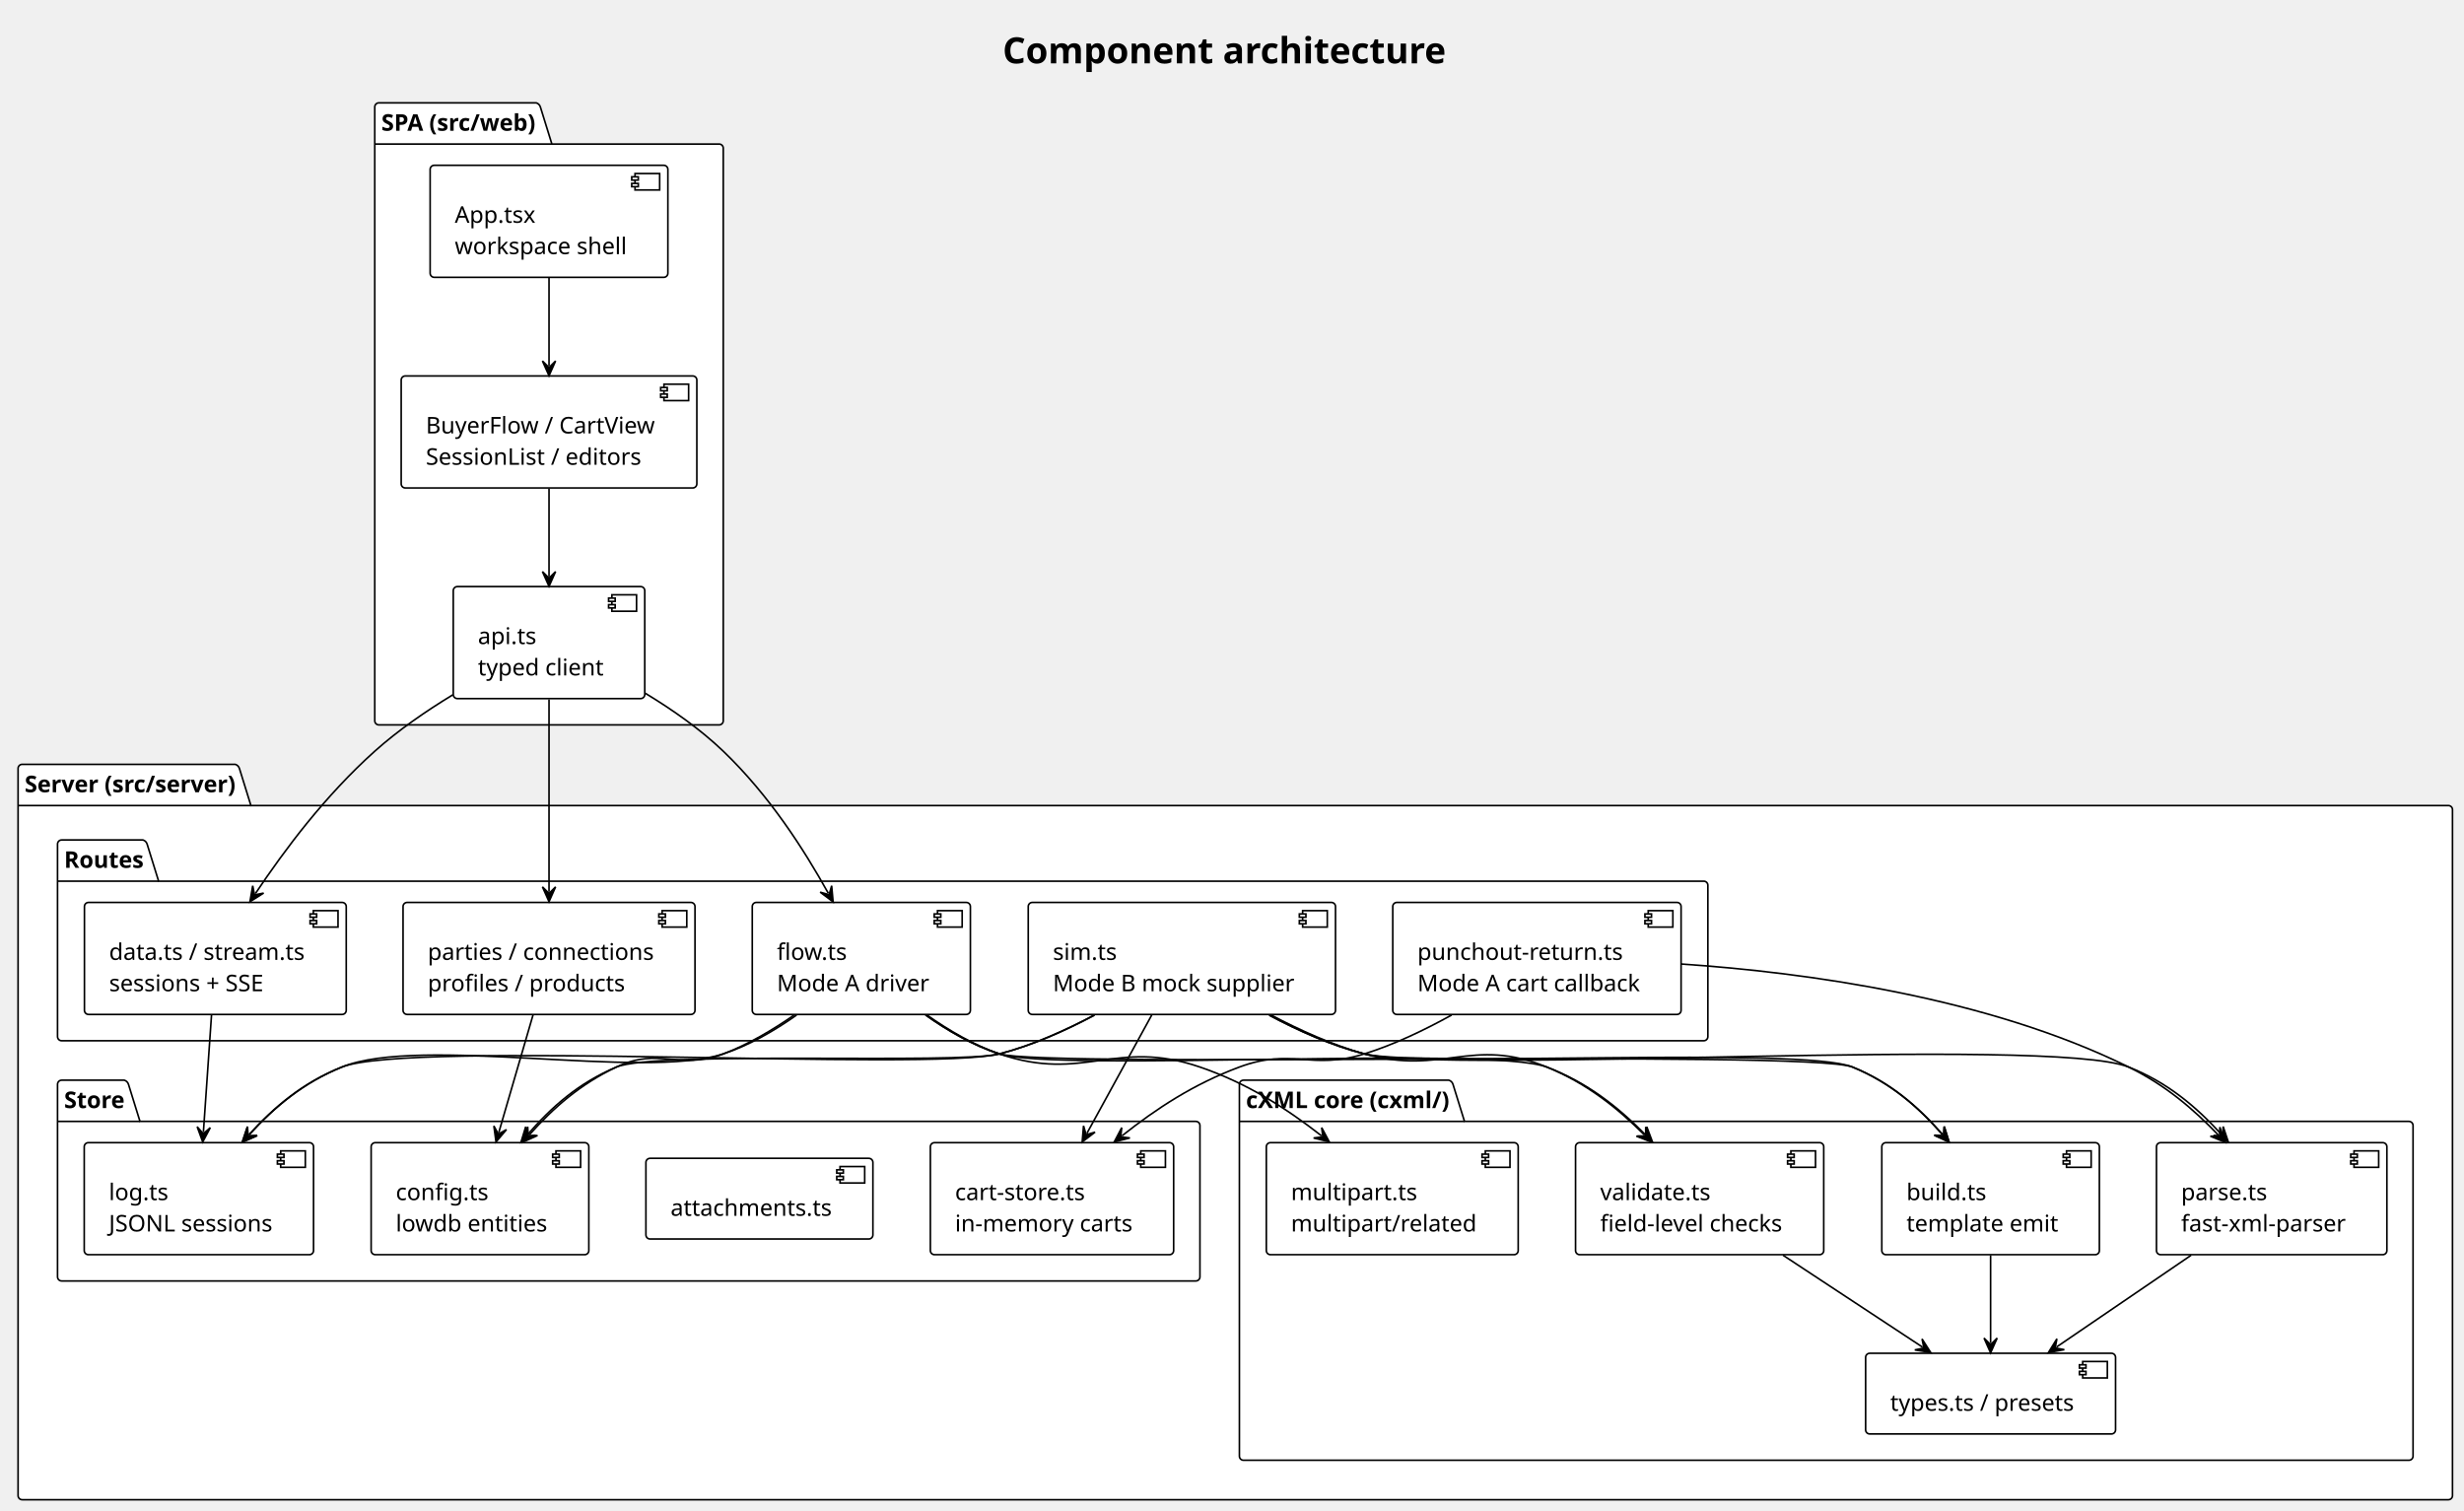
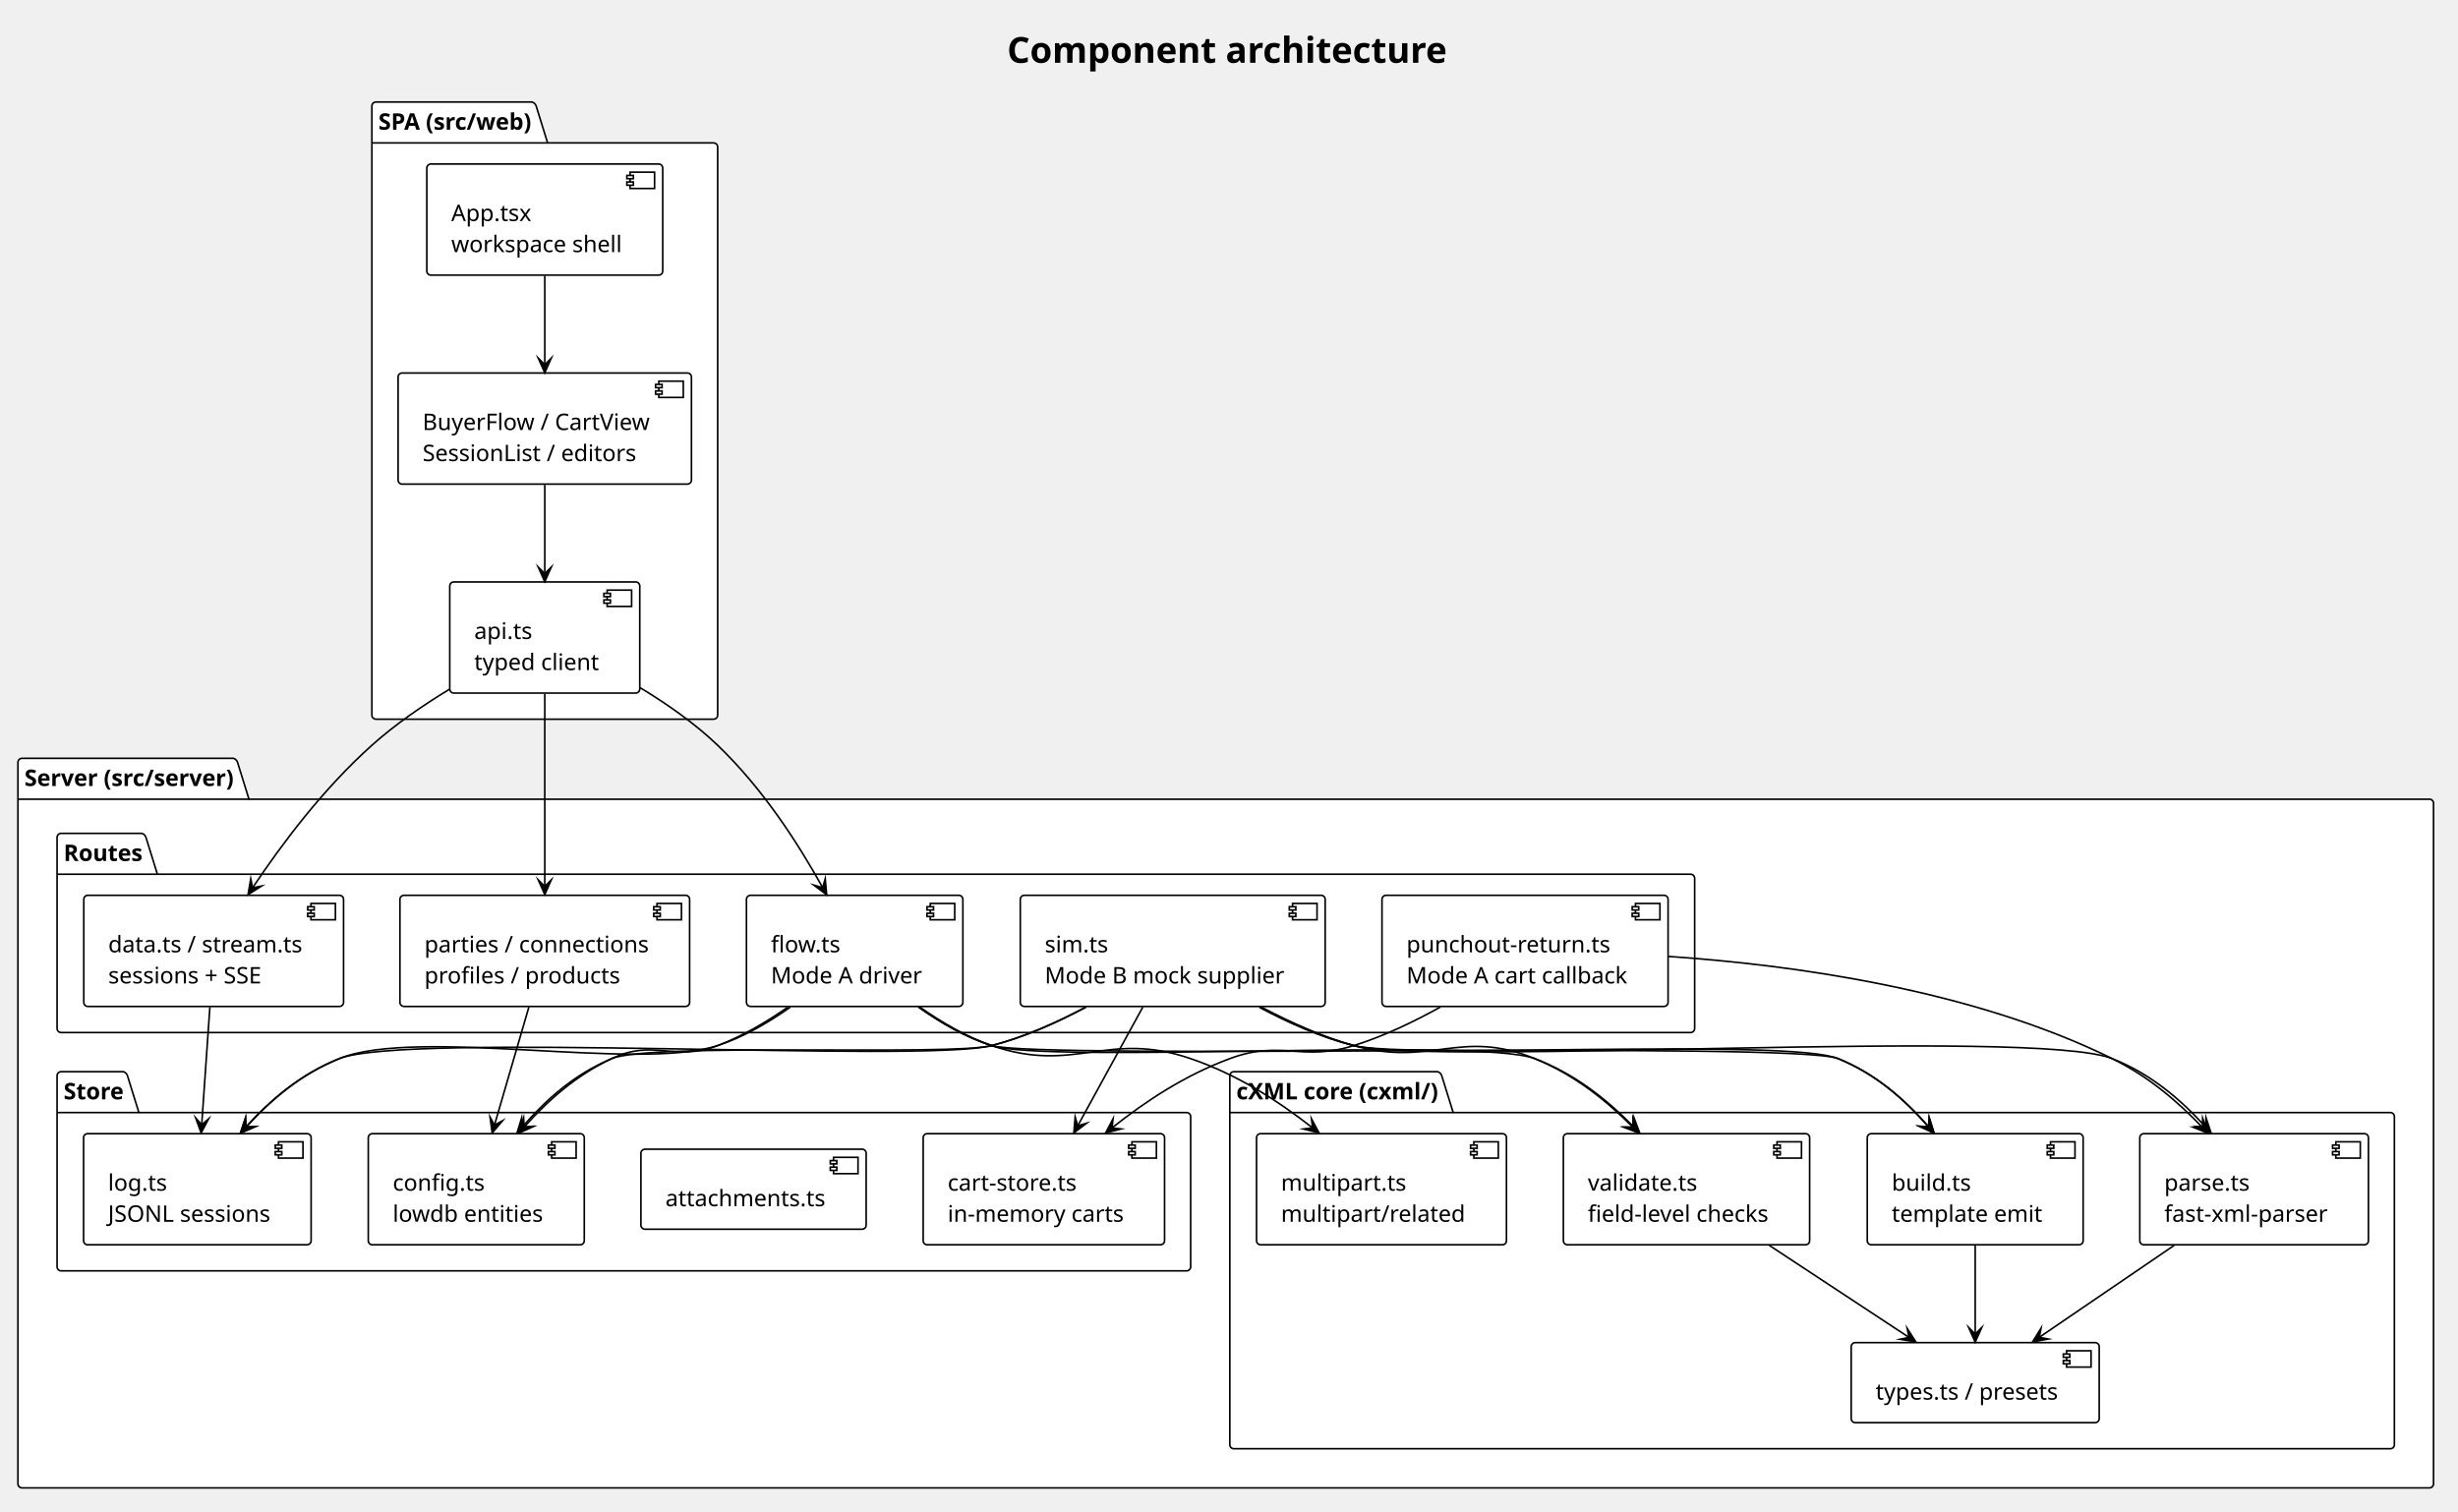
- <svg xmlns="http://www.w3.org/2000/svg" contentStyleType="text/css" data-diagram-type="DESCRIPTION" preserveAspectRatio="xMidYMid meet" version="1.1" viewBox="0 0 1499 919" zoomAndPan="magnify" width="1499" height="919">
+ <svg xmlns="http://www.w3.org/2000/svg" contentStyleType="text/css" data-diagram-type="DESCRIPTION" preserveAspectRatio="xMidYMid meet" version="1.1" viewBox="0 0 1507 927" zoomAndPan="magnify" width="1507" height="927">
  <defs />
  <g>
    <g class="title" data-source-line="2">
-       <text fill="#000000" font-family="Verdana" font-size="22" font-weight="bold" lengthAdjust="spacing" textLength="270.073" x="609.963" y="38.518">Component architecture</text>
-     </g>
-     <g class="cluster" data-qualified-name="SPA .src.web." data-source-line="4" id="ent0002">
+       <text fill="#000000" font-family="Verdana" font-size="22" font-weight="700" lengthAdjust="spacing" textLength="270.073" x="617.463" y="38.518">Component architecture</text>
+     </g>
+     <g class="cluster" data-qualified-name="SPA .src.web." data-source-line="4" id="ent0001">
      <path d="M230.5,62.566 L326.238,62.566 A3.75,3.75 0 0 1 328.738,65.066 L335.738,87.634 L437.5,87.634 A2.5,2.5 0 0 1 440,90.134 L440,438.476 A2.5,2.5 0 0 1 437.5,440.976 L230.5,440.976 A2.5,2.5 0 0 1 228,438.476 L228,65.066 A2.5,2.5 0 0 1 230.5,62.566" fill="#FFFFFF" style="stroke:#000000;stroke-width:1;" />
      <line style="stroke:#000000;stroke-width:1;" x1="228" x2="335.738" y1="87.634" y2="87.634" />
-       <text fill="#000000" font-family="Verdana" font-size="14" font-weight="bold" lengthAdjust="spacing" textLength="94.738" x="232" y="79.532">SPA (src/web)</text>
-     </g>
-     <g class="cluster" data-qualified-name="Server .src.server." data-source-line="10" id="ent0006">
+       <text fill="#000000" font-family="Verdana" font-size="14" font-weight="700" lengthAdjust="spacing" textLength="94.738" x="232" y="79.532">SPA (src/web)</text>
+     </g>
+     <g class="cluster" data-qualified-name="Server .src.server." data-source-line="10" id="ent0005">
      <path d="M13.5,464.976 L143.146,464.976 A3.75,3.75 0 0 1 145.646,467.476 L152.646,490.044 L1489.5,490.044 A2.5,2.5 0 0 1 1492,492.544 L1492,909.816 A2.5,2.5 0 0 1 1489.5,912.316 L13.5,912.316 A2.5,2.5 0 0 1 11,909.816 L11,467.476 A2.5,2.5 0 0 1 13.5,464.976" fill="#FFFFFF" style="stroke:#000000;stroke-width:1;" />
      <line style="stroke:#000000;stroke-width:1;" x1="11" x2="152.646" y1="490.044" y2="490.044" />
-       <text fill="#000000" font-family="Verdana" font-size="14" font-weight="bold" lengthAdjust="spacing" textLength="128.646" x="15" y="481.942">Server (src/server)</text>
-     </g>
-     <g class="cluster" data-qualified-name="Server .src.server..Routes" data-source-line="11" id="ent0007">
+       <text fill="#000000" font-family="Verdana" font-size="14" font-weight="700" lengthAdjust="spacing" textLength="128.646" x="15" y="481.942">Server (src/server)</text>
+     </g>
+     <g class="cluster" data-qualified-name="Server .src.server..Routes" data-source-line="11" id="ent0006">
      <path d="M37.5,510.976 L86.996,510.976 A3.75,3.75 0 0 1 89.496,513.476 L96.496,536.044 L1036.5,536.044 A2.5,2.5 0 0 1 1039,538.544 L1039,630.616 A2.5,2.5 0 0 1 1036.5,633.116 L37.5,633.116 A2.5,2.5 0 0 1 35,630.616 L35,513.476 A2.5,2.5 0 0 1 37.5,510.976" fill="#FFFFFF" style="stroke:#000000;stroke-width:1;" />
      <line style="stroke:#000000;stroke-width:1;" x1="35" x2="96.496" y1="536.044" y2="536.044" />
-       <text fill="#000000" font-family="Verdana" font-size="14" font-weight="bold" lengthAdjust="spacing" textLength="48.496" x="39" y="527.942">Routes</text>
-     </g>
-     <g class="cluster" data-qualified-name="Server .src.server..cXML core .cxml.." data-source-line="18" id="ent0013">
+       <text fill="#000000" font-family="Verdana" font-size="14" font-weight="700" lengthAdjust="spacing" textLength="48.496" x="39" y="527.942">Routes</text>
+     </g>
+     <g class="cluster" data-qualified-name="Server .src.server..cXML core .cxml.." data-source-line="18" id="ent0012">
      <path d="M756.5,657.116 L881.442,657.116 A3.75,3.75 0 0 1 883.942,659.616 L890.942,682.184 L1465.5,682.184 A2.5,2.5 0 0 1 1468,684.684 L1468,885.816 A2.5,2.5 0 0 1 1465.5,888.316 L756.5,888.316 A2.5,2.5 0 0 1 754,885.816 L754,659.616 A2.5,2.5 0 0 1 756.5,657.116" fill="#FFFFFF" style="stroke:#000000;stroke-width:1;" />
      <line style="stroke:#000000;stroke-width:1;" x1="754" x2="890.942" y1="682.184" y2="682.184" />
-       <text fill="#000000" font-family="Verdana" font-size="14" font-weight="bold" lengthAdjust="spacing" textLength="123.942" x="758" y="674.082">cXML core (cxml/)</text>
-     </g>
-     <g class="cluster" data-qualified-name="Server .src.server..Store" data-source-line="25" id="ent0019">
+       <text fill="#000000" font-family="Verdana" font-size="14" font-weight="700" lengthAdjust="spacing" textLength="123.942" x="758" y="674.082">cXML core (cxml/)</text>
+     </g>
+     <g class="cluster" data-qualified-name="Server .src.server..Store" data-source-line="25" id="ent0018">
      <path d="M37.5,657.116 L75.656,657.116 A3.75,3.75 0 0 1 78.156,659.616 L85.156,682.184 L727.5,682.184 A2.5,2.5 0 0 1 730,684.684 L730,776.746 A2.5,2.5 0 0 1 727.5,779.246 L37.5,779.246 A2.5,2.5 0 0 1 35,776.746 L35,659.616 A2.5,2.5 0 0 1 37.5,657.116" fill="#FFFFFF" style="stroke:#000000;stroke-width:1;" />
      <line style="stroke:#000000;stroke-width:1;" x1="35" x2="85.156" y1="682.184" y2="682.184" />
-       <text fill="#000000" font-family="Verdana" font-size="14" font-weight="bold" lengthAdjust="spacing" textLength="37.156" x="39" y="674.082">Store</text>
-     </g>
-     <g class="entity" data-qualified-name="SPA .src.web..App" data-source-line="5" id="ent0003">
+       <text fill="#000000" font-family="Verdana" font-size="14" font-weight="700" lengthAdjust="spacing" textLength="37.156" x="39" y="674.082">Store</text>
+     </g>
+     <g class="entity" data-qualified-name="SPA .src.web..App" data-source-line="5" id="ent0002">
      <rect fill="#FFFFFF" height="68.136" rx="2.5" ry="2.5" style="stroke:#000000;stroke-width:1;" width="144.636" x="261.68" y="100.566" />
      <rect fill="#FFFFFF" height="10" style="stroke:#000000;stroke-width:1;" width="15" x="386.316" y="105.566" />
      <rect fill="#FFFFFF" height="2" style="stroke:#000000;stroke-width:1;" width="4" x="384.316" y="107.566" />
      <rect fill="#FFFFFF" height="2" style="stroke:#000000;stroke-width:1;" width="4" x="384.316" y="111.566" />
      <text fill="#000000" font-family="Verdana" font-size="14" lengthAdjust="spacing" textLength="49.084" x="276.68" y="135.532">App.tsx</text>
      <text fill="#000000" font-family="Verdana" font-size="14" lengthAdjust="spacing" textLength="104.636" x="276.68" y="154.6">workspace shell</text>
    </g>
-     <g class="entity" data-qualified-name="SPA .src.web..Comp" data-source-line="6" id="ent0004">
+     <g class="entity" data-qualified-name="SPA .src.web..Comp" data-source-line="6" id="ent0003">
      <rect fill="#FFFFFF" height="68.136" rx="2.5" ry="2.5" style="stroke:#000000;stroke-width:1;" width="179.859" x="244.07" y="228.706" />
      <rect fill="#FFFFFF" height="10" style="stroke:#000000;stroke-width:1;" width="15" x="403.929" y="233.706" />
      <rect fill="#FFFFFF" height="2" style="stroke:#000000;stroke-width:1;" width="4" x="401.929" y="235.706" />
      <rect fill="#FFFFFF" height="2" style="stroke:#000000;stroke-width:1;" width="4" x="401.929" y="239.706" />
      <text fill="#000000" font-family="Verdana" font-size="14" lengthAdjust="spacing" textLength="139.859" x="259.07" y="263.672">BuyerFlow / CartView</text>
      <text fill="#000000" font-family="Verdana" font-size="14" lengthAdjust="spacing" textLength="131.054" x="259.07" y="282.74">SessionList / editors</text>
    </g>
-     <g class="entity" data-qualified-name="SPA .src.web..ApiClient" data-source-line="7" id="ent0005">
+     <g class="entity" data-qualified-name="SPA .src.web..ApiClient" data-source-line="7" id="ent0004">
      <rect fill="#FFFFFF" height="68.136" rx="2.5" ry="2.5" style="stroke:#000000;stroke-width:1;" width="116.496" x="275.75" y="356.836" />
      <rect fill="#FFFFFF" height="10" style="stroke:#000000;stroke-width:1;" width="15" x="372.246" y="361.836" />
      <rect fill="#FFFFFF" height="2" style="stroke:#000000;stroke-width:1;" width="4" x="370.246" y="363.836" />
      <rect fill="#FFFFFF" height="2" style="stroke:#000000;stroke-width:1;" width="4" x="370.246" y="367.836" />
      <text fill="#000000" font-family="Verdana" font-size="14" lengthAdjust="spacing" textLength="35.588" x="290.75" y="391.802">api.ts</text>
      <text fill="#000000" font-family="Verdana" font-size="14" lengthAdjust="spacing" textLength="76.496" x="290.75" y="410.87">typed client</text>
    </g>
-     <g class="entity" data-qualified-name="Server .src.server..Routes.CfgRoutes" data-source-line="12" id="ent0008">
+     <g class="entity" data-qualified-name="Server .src.server..Routes.CfgRoutes" data-source-line="12" id="ent0007">
      <rect fill="#FFFFFF" height="68.136" rx="2.5" ry="2.5" style="stroke:#000000;stroke-width:1;" width="177.606" x="245.2" y="548.976" />
      <rect fill="#FFFFFF" height="10" style="stroke:#000000;stroke-width:1;" width="15" x="402.805" y="553.976" />
      <rect fill="#FFFFFF" height="2" style="stroke:#000000;stroke-width:1;" width="4" x="400.805" y="555.976" />
      <rect fill="#FFFFFF" height="2" style="stroke:#000000;stroke-width:1;" width="4" x="400.805" y="559.976" />
      <text fill="#000000" font-family="Verdana" font-size="14" lengthAdjust="spacing" textLength="137.606" x="260.2" y="583.942">parties / connections</text>
      <text fill="#000000" font-family="Verdana" font-size="14" lengthAdjust="spacing" textLength="120.596" x="260.2" y="603.01">profiles / products</text>
    </g>
-     <g class="entity" data-qualified-name="Server .src.server..Routes.Flow" data-source-line="13" id="ent0009">
+     <g class="entity" data-qualified-name="Server .src.server..Routes.Flow" data-source-line="13" id="ent0008">
      <rect fill="#FFFFFF" height="68.136" rx="2.5" ry="2.5" style="stroke:#000000;stroke-width:1;" width="132.694" x="457.65" y="548.976" />
      <rect fill="#FFFFFF" height="10" style="stroke:#000000;stroke-width:1;" width="15" x="570.344" y="553.976" />
      <rect fill="#FFFFFF" height="2" style="stroke:#000000;stroke-width:1;" width="4" x="568.344" y="555.976" />
      <rect fill="#FFFFFF" height="2" style="stroke:#000000;stroke-width:1;" width="4" x="568.344" y="559.976" />
      <text fill="#000000" font-family="Verdana" font-size="14" lengthAdjust="spacing" textLength="43.414" x="472.65" y="583.942">flow.ts</text>
      <text fill="#000000" font-family="Verdana" font-size="14" lengthAdjust="spacing" textLength="92.694" x="472.65" y="603.01">Mode A driver</text>
    </g>
-     <g class="entity" data-qualified-name="Server .src.server..Routes.Sim" data-source-line="14" id="ent0010">
+     <g class="entity" data-qualified-name="Server .src.server..Routes.Sim" data-source-line="14" id="ent0009">
      <rect fill="#FFFFFF" height="68.136" rx="2.5" ry="2.5" style="stroke:#000000;stroke-width:1;" width="186.929" x="625.54" y="548.976" />
      <rect fill="#FFFFFF" height="10" style="stroke:#000000;stroke-width:1;" width="15" x="792.469" y="553.976" />
      <rect fill="#FFFFFF" height="2" style="stroke:#000000;stroke-width:1;" width="4" x="790.469" y="555.976" />
      <rect fill="#FFFFFF" height="2" style="stroke:#000000;stroke-width:1;" width="4" x="790.469" y="559.976" />
      <text fill="#000000" font-family="Verdana" font-size="14" lengthAdjust="spacing" textLength="38.92" x="640.54" y="583.942">sim.ts</text>
      <text fill="#000000" font-family="Verdana" font-size="14" lengthAdjust="spacing" textLength="146.929" x="640.54" y="603.01">Mode B mock supplier</text>
    </g>
-     <g class="entity" data-qualified-name="Server .src.server..Routes.Return" data-source-line="15" id="ent0011">
+     <g class="entity" data-qualified-name="Server .src.server..Routes.Return" data-source-line="15" id="ent0010">
      <rect fill="#FFFFFF" height="68.136" rx="2.5" ry="2.5" style="stroke:#000000;stroke-width:1;" width="175.407" x="847.3" y="548.976" />
      <rect fill="#FFFFFF" height="10" style="stroke:#000000;stroke-width:1;" width="15" x="1002.707" y="553.976" />
      <rect fill="#FFFFFF" height="2" style="stroke:#000000;stroke-width:1;" width="4" x="1000.707" y="555.976" />
      <rect fill="#FFFFFF" height="2" style="stroke:#000000;stroke-width:1;" width="4" x="1000.707" y="559.976" />
      <text fill="#000000" font-family="Verdana" font-size="14" lengthAdjust="spacing" textLength="125.299" x="862.3" y="583.942">punchout-return.ts</text>
      <text fill="#000000" font-family="Verdana" font-size="14" lengthAdjust="spacing" textLength="135.407" x="862.3" y="603.01">Mode A cart callback</text>
    </g>
-     <g class="entity" data-qualified-name="Server .src.server..Routes.DataR" data-source-line="16" id="ent0012">
+     <g class="entity" data-qualified-name="Server .src.server..Routes.DataR" data-source-line="16" id="ent0011">
      <rect fill="#FFFFFF" height="68.136" rx="2.5" ry="2.5" style="stroke:#000000;stroke-width:1;" width="159.266" x="51.37" y="548.976" />
      <rect fill="#FFFFFF" height="10" style="stroke:#000000;stroke-width:1;" width="15" x="190.636" y="553.976" />
      <rect fill="#FFFFFF" height="2" style="stroke:#000000;stroke-width:1;" width="4" x="188.636" y="555.976" />
      <rect fill="#FFFFFF" height="2" style="stroke:#000000;stroke-width:1;" width="4" x="188.636" y="559.976" />
      <text fill="#000000" font-family="Verdana" font-size="14" lengthAdjust="spacing" textLength="119.266" x="66.37" y="583.942">data.ts / stream.ts</text>
      <text fill="#000000" font-family="Verdana" font-size="14" lengthAdjust="spacing" textLength="93.898" x="66.37" y="603.01">sessions + SSE</text>
    </g>
-     <g class="entity" data-qualified-name="Server .src.server..cXML core .cxml...Build" data-source-line="19" id="ent0014">
+     <g class="entity" data-qualified-name="Server .src.server..cXML core .cxml...Build" data-source-line="19" id="ent0013">
      <rect fill="#FFFFFF" height="68.136" rx="2.5" ry="2.5" style="stroke:#000000;stroke-width:1;" width="132.358" x="1144.82" y="695.116" />
      <rect fill="#FFFFFF" height="10" style="stroke:#000000;stroke-width:1;" width="15" x="1257.178" y="700.116" />
      <rect fill="#FFFFFF" height="2" style="stroke:#000000;stroke-width:1;" width="4" x="1255.178" y="702.116" />
      <rect fill="#FFFFFF" height="2" style="stroke:#000000;stroke-width:1;" width="4" x="1255.178" y="706.116" />
      <text fill="#000000" font-family="Verdana" font-size="14" lengthAdjust="spacing" textLength="48.608" x="1159.82" y="730.082">build.ts</text>
      <text fill="#000000" font-family="Verdana" font-size="14" lengthAdjust="spacing" textLength="92.358" x="1159.82" y="749.15">template emit</text>
    </g>
-     <g class="entity" data-qualified-name="Server .src.server..cXML core .cxml...Parse" data-source-line="20" id="ent0015">
+     <g class="entity" data-qualified-name="Server .src.server..cXML core .cxml...Parse" data-source-line="20" id="ent0014">
      <rect fill="#FFFFFF" height="68.136" rx="2.5" ry="2.5" style="stroke:#000000;stroke-width:1;" width="140.184" x="1311.91" y="695.116" />
      <rect fill="#FFFFFF" height="10" style="stroke:#000000;stroke-width:1;" width="15" x="1432.094" y="700.116" />
      <rect fill="#FFFFFF" height="2" style="stroke:#000000;stroke-width:1;" width="4" x="1430.094" y="702.116" />
      <rect fill="#FFFFFF" height="2" style="stroke:#000000;stroke-width:1;" width="4" x="1430.094" y="706.116" />
      <text fill="#000000" font-family="Verdana" font-size="14" lengthAdjust="spacing" textLength="52.36" x="1326.91" y="730.082">parse.ts</text>
      <text fill="#000000" font-family="Verdana" font-size="14" lengthAdjust="spacing" textLength="100.184" x="1326.91" y="749.15">fast-xml-parser</text>
    </g>
-     <g class="entity" data-qualified-name="Server .src.server..cXML core .cxml...Validate" data-source-line="21" id="ent0016">
+     <g class="entity" data-qualified-name="Server .src.server..cXML core .cxml...Validate" data-source-line="21" id="ent0015">
      <rect fill="#FFFFFF" height="68.136" rx="2.5" ry="2.5" style="stroke:#000000;stroke-width:1;" width="150.992" x="958.5" y="695.116" />
      <rect fill="#FFFFFF" height="10" style="stroke:#000000;stroke-width:1;" width="15" x="1089.492" y="700.116" />
      <rect fill="#FFFFFF" height="2" style="stroke:#000000;stroke-width:1;" width="4" x="1087.492" y="702.116" />
      <rect fill="#FFFFFF" height="2" style="stroke:#000000;stroke-width:1;" width="4" x="1087.492" y="706.116" />
      <text fill="#000000" font-family="Verdana" font-size="14" lengthAdjust="spacing" textLength="67.116" x="973.5" y="730.082">validate.ts</text>
      <text fill="#000000" font-family="Verdana" font-size="14" lengthAdjust="spacing" textLength="110.992" x="973.5" y="749.15">field-level checks</text>
    </g>
-     <g class="entity" data-qualified-name="Server .src.server..cXML core .cxml...Multi" data-source-line="22" id="ent0017">
+     <g class="entity" data-qualified-name="Server .src.server..cXML core .cxml...Multi" data-source-line="22" id="ent0016">
      <rect fill="#FFFFFF" height="68.136" rx="2.5" ry="2.5" style="stroke:#000000;stroke-width:1;" width="153.232" x="770.38" y="695.116" />
      <rect fill="#FFFFFF" height="10" style="stroke:#000000;stroke-width:1;" width="15" x="903.612" y="700.116" />
      <rect fill="#FFFFFF" height="2" style="stroke:#000000;stroke-width:1;" width="4" x="901.612" y="702.116" />
      <rect fill="#FFFFFF" height="2" style="stroke:#000000;stroke-width:1;" width="4" x="901.612" y="706.116" />
      <text fill="#000000" font-family="Verdana" font-size="14" lengthAdjust="spacing" textLength="76.832" x="785.38" y="730.082">multipart.ts</text>
      <text fill="#000000" font-family="Verdana" font-size="14" lengthAdjust="spacing" textLength="113.232" x="785.38" y="749.15">multipart/related</text>
    </g>
-     <g class="entity" data-qualified-name="Server .src.server..cXML core .cxml...Types" data-source-line="23" id="ent0018">
+     <g class="entity" data-qualified-name="Server .src.server..cXML core .cxml...Types" data-source-line="23" id="ent0017">
      <rect fill="#FFFFFF" height="49.068" rx="2.5" ry="2.5" style="stroke:#000000;stroke-width:1;" width="152.056" x="1134.97" y="823.246" />
      <rect fill="#FFFFFF" height="10" style="stroke:#000000;stroke-width:1;" width="15" x="1267.026" y="828.246" />
      <rect fill="#FFFFFF" height="2" style="stroke:#000000;stroke-width:1;" width="4" x="1265.026" y="830.246" />
      <rect fill="#FFFFFF" height="2" style="stroke:#000000;stroke-width:1;" width="4" x="1265.026" y="834.246" />
      <text fill="#000000" font-family="Verdana" font-size="14" lengthAdjust="spacing" textLength="112.056" x="1149.97" y="858.212">types.ts / presets</text>
    </g>
-     <g class="entity" data-qualified-name="Server .src.server..Store.Config" data-source-line="26" id="ent0020">
+     <g class="entity" data-qualified-name="Server .src.server..Store.Config" data-source-line="26" id="ent0019">
      <rect fill="#FFFFFF" height="68.136" rx="2.5" ry="2.5" style="stroke:#000000;stroke-width:1;" width="132.428" x="225.79" y="695.116" />
      <rect fill="#FFFFFF" height="10" style="stroke:#000000;stroke-width:1;" width="15" x="338.218" y="700.116" />
      <rect fill="#FFFFFF" height="2" style="stroke:#000000;stroke-width:1;" width="4" x="336.218" y="702.116" />
      <rect fill="#FFFFFF" height="2" style="stroke:#000000;stroke-width:1;" width="4" x="336.218" y="706.116" />
      <text fill="#000000" font-family="Verdana" font-size="14" lengthAdjust="spacing" textLength="56.392" x="240.79" y="730.082">config.ts</text>
      <text fill="#000000" font-family="Verdana" font-size="14" lengthAdjust="spacing" textLength="92.428" x="240.79" y="749.15">lowdb entities</text>
    </g>
-     <g class="entity" data-qualified-name="Server .src.server..Store.Log" data-source-line="27" id="ent0021">
+     <g class="entity" data-qualified-name="Server .src.server..Store.Log" data-source-line="27" id="ent0020">
      <rect fill="#FFFFFF" height="68.136" rx="2.5" ry="2.5" style="stroke:#000000;stroke-width:1;" width="139.512" x="51.24" y="695.116" />
      <rect fill="#FFFFFF" height="10" style="stroke:#000000;stroke-width:1;" width="15" x="170.752" y="700.116" />
      <rect fill="#FFFFFF" height="2" style="stroke:#000000;stroke-width:1;" width="4" x="168.752" y="702.116" />
      <rect fill="#FFFFFF" height="2" style="stroke:#000000;stroke-width:1;" width="4" x="168.752" y="706.116" />
      <text fill="#000000" font-family="Verdana" font-size="14" lengthAdjust="spacing" textLength="36.204" x="66.24" y="730.082">log.ts</text>
      <text fill="#000000" font-family="Verdana" font-size="14" lengthAdjust="spacing" textLength="99.512" x="66.24" y="749.15">JSONL sessions</text>
    </g>
-     <g class="entity" data-qualified-name="Server .src.server..Store.Att" data-source-line="28" id="ent0022">
+     <g class="entity" data-qualified-name="Server .src.server..Store.Att" data-source-line="28" id="ent0021">
      <rect fill="#FFFFFF" height="49.068" rx="2.5" ry="2.5" style="stroke:#000000;stroke-width:1;" width="138.098" x="392.95" y="704.646" />
      <rect fill="#FFFFFF" height="10" style="stroke:#000000;stroke-width:1;" width="15" x="511.048" y="709.646" />
      <rect fill="#FFFFFF" height="2" style="stroke:#000000;stroke-width:1;" width="4" x="509.048" y="711.646" />
      <rect fill="#FFFFFF" height="2" style="stroke:#000000;stroke-width:1;" width="4" x="509.048" y="715.646" />
      <text fill="#000000" font-family="Verdana" font-size="14" lengthAdjust="spacing" textLength="98.098" x="407.95" y="739.612">attachments.ts</text>
    </g>
-     <g class="entity" data-qualified-name="Server .src.server..Store.CartStore" data-source-line="29" id="ent0023">
+     <g class="entity" data-qualified-name="Server .src.server..Store.CartStore" data-source-line="29" id="ent0022">
      <rect fill="#FFFFFF" height="68.136" rx="2.5" ry="2.5" style="stroke:#000000;stroke-width:1;" width="147.996" x="566" y="695.116" />
      <rect fill="#FFFFFF" height="10" style="stroke:#000000;stroke-width:1;" width="15" x="693.996" y="700.116" />
      <rect fill="#FFFFFF" height="2" style="stroke:#000000;stroke-width:1;" width="4" x="691.996" y="702.116" />
      <rect fill="#FFFFFF" height="2" style="stroke:#000000;stroke-width:1;" width="4" x="691.996" y="706.116" />
      <text fill="#000000" font-family="Verdana" font-size="14" lengthAdjust="spacing" textLength="79.338" x="581" y="730.082">cart-store.ts</text>
      <text fill="#000000" font-family="Verdana" font-size="14" lengthAdjust="spacing" textLength="107.996" x="581" y="749.15">in-memory carts</text>
    </g>
-     <g class="link" data-entity-1="ent0003" data-entity-2="ent0004" data-link-type="dependency" data-source-line="33" id="lnk24">
-       <path d="M334,169.106 C334,187.496 334,204.236 334,222.586" fill="none" id="App-to-Comp" style="stroke:#000000;stroke-width:1;" />
-       <polygon fill="#000000" points="334,228.586,338,219.586,334,223.586,330,219.586,334,228.586" style="stroke:#000000;stroke-width:1;" />
-     </g>
-     <g class="link" data-entity-1="ent0004" data-entity-2="ent0005" data-link-type="dependency" data-source-line="34" id="lnk25">
-       <path d="M334,297.246 C334,315.636 334,332.376 334,350.716" fill="none" id="Comp-to-ApiClient" style="stroke:#000000;stroke-width:1;" />
-       <polygon fill="#000000" points="334,356.716,338,347.716,334,351.716,330,347.716,334,356.716" style="stroke:#000000;stroke-width:1;" />
-     </g>
-     <g class="link" data-entity-1="ent0005" data-entity-2="ent0008" data-link-type="dependency" data-source-line="35" id="lnk26">
-       <path d="M334,425.466 C334,460.116 334,507.866 334,542.506" fill="none" id="ApiClient-to-CfgRoutes" style="stroke:#000000;stroke-width:1;" />
-       <polygon fill="#000000" points="334,548.506,338,539.506,334,543.506,330,539.506,334,548.506" style="stroke:#000000;stroke-width:1;" />
-     </g>
-     <g class="link" data-entity-1="ent0005" data-entity-2="ent0009" data-link-type="dependency" data-source-line="36" id="lnk27">
-       <path d="M392.5,421.696 C408.91,431.616 426.06,443.596 440,456.976 C468.02,483.876 488.881,516.404 503.911,543.394" fill="none" id="ApiClient-to-Flow" style="stroke:#000000;stroke-width:1;" />
-       <polygon fill="#000000" points="506.83,548.636,505.946,538.827,504.397,544.268,498.957,542.719,506.83,548.636" style="stroke:#000000;stroke-width:1;" />
-     </g>
-     <g class="link" data-entity-1="ent0005" data-entity-2="ent0012" data-link-type="dependency" data-source-line="37" id="lnk28">
-       <path d="M275.52,422.646 C259.29,432.506 242.23,444.216 228,456.976 C197.72,484.126 173.366,516.699 155.396,543.559" fill="none" id="ApiClient-to-DataR" style="stroke:#000000;stroke-width:1;" />
-       <polygon fill="#000000" points="152.06,548.546,160.389,543.29,154.84,544.39,153.74,538.842,152.06,548.546" style="stroke:#000000;stroke-width:1;" />
-     </g>
-     <g class="link" data-entity-1="ent0009" data-entity-2="ent0014" data-link-type="dependency" data-source-line="39" id="lnk29">
-       <path d="M562.93,617.376 C576.34,626.906 592.03,636.066 608,641.116 C635.5,649.806 1100.28,638.276 1127,649.116 C1150.2,658.516 1166.81,673.089 1181.79,690.139" fill="none" id="Flow-to-Build" style="stroke:#000000;stroke-width:1;" />
-       <polygon fill="#000000" points="1185.75,694.646,1182.815,685.245,1182.45,690.89,1176.805,690.525,1185.75,694.646" style="stroke:#000000;stroke-width:1;" />
-     </g>
-     <g class="link" data-entity-1="ent0009" data-entity-2="ent0016" data-link-type="dependency" data-source-line="40" id="lnk30">
-       <path d="M563.38,617.596 C576.7,627.016 592.22,636.046 608,641.116 C643.24,652.416 906.42,635.926 941,649.116 C965.75,658.556 984.299,673.352 1001.099,690.402" fill="none" id="Flow-to-Validate" style="stroke:#000000;stroke-width:1;" />
-       <polygon fill="#000000" points="1005.31,694.676,1001.842,685.458,1001.801,691.115,996.144,691.073,1005.31,694.676" style="stroke:#000000;stroke-width:1;" />
-     </g>
-     <g class="link" data-entity-1="ent0009" data-entity-2="ent0021" data-link-type="dependency" data-source-line="41" id="lnk31">
-       <path d="M484.59,617.496 C471.26,626.906 455.75,635.966 440,641.116 C390.96,657.126 255.79,629.686 208,649.116 C184.37,658.716 167.127,673.375 151.517,690.385" fill="none" id="Flow-to-Log" style="stroke:#000000;stroke-width:1;" />
-       <polygon fill="#000000" points="147.46,694.806,156.492,690.88,150.841,691.122,150.598,685.471,147.46,694.806" style="stroke:#000000;stroke-width:1;" />
-     </g>
-     <g class="link" data-entity-1="ent0011" data-entity-2="ent0015" data-link-type="dependency" data-source-line="42" id="lnk32">
-       <path d="M1022.85,586.446 C1098.47,591.576 1208.71,606.546 1295,649.116 C1317.33,660.126 1333.987,674.265 1349.647,690.596" fill="none" id="Return-to-Parse" style="stroke:#000000;stroke-width:1;" />
-       <polygon fill="#000000" points="1353.8,694.926,1350.458,685.662,1350.339,691.317,1344.684,691.199,1353.8,694.926" style="stroke:#000000;stroke-width:1;" />
-     </g>
-     <g class="link" data-entity-1="ent0011" data-entity-2="ent0023" data-link-type="dependency" data-source-line="43" id="lnk33">
-       <path d="M883.11,617.476 C866.71,626.576 848.13,635.476 830,641.116 C797.57,651.196 785.84,637.286 754,649.116 C726.23,659.426 703.535,674.363 682.555,690.963" fill="none" id="Return-to-CartStore" style="stroke:#000000;stroke-width:1;" />
-       <polygon fill="#000000" points="677.85,694.686,687.39,692.239,681.771,691.584,682.426,685.965,677.85,694.686" style="stroke:#000000;stroke-width:1;" />
-     </g>
-     <g class="link" data-entity-1="ent0010" data-entity-2="ent0014" data-link-type="dependency" data-source-line="44" id="lnk34">
-       <path d="M772.39,617.606 C790.06,627.016 810.27,636.056 830,641.116 C861.98,649.306 1096.48,636.526 1127,649.116 C1150.14,658.656 1166.744,673.224 1181.744,690.254" fill="none" id="Sim-to-Build" style="stroke:#000000;stroke-width:1;" />
-       <polygon fill="#000000" points="1185.71,694.756,1182.763,685.359,1182.405,691.004,1176.76,690.646,1185.71,694.756" style="stroke:#000000;stroke-width:1;" />
-     </g>
-     <g class="link" data-entity-1="ent0010" data-entity-2="ent0015" data-link-type="dependency" data-source-line="45" id="lnk35">
-       <path d="M772.08,617.566 C789.82,627.046 810.14,636.126 830,641.116 C880.12,653.696 1246.96,630.066 1295,649.116 C1318.72,658.516 1335.974,673.156 1351.554,690.216" fill="none" id="Sim-to-Parse" style="stroke:#000000;stroke-width:1;" />
-       <polygon fill="#000000" points="1355.6,694.646,1352.485,685.303,1352.228,690.954,1346.577,690.698,1355.6,694.646" style="stroke:#000000;stroke-width:1;" />
-     </g>
-     <g class="link" data-entity-1="ent0010" data-entity-2="ent0016" data-link-type="dependency" data-source-line="46" id="lnk36">
-       <path d="M773.38,617.526 C790.86,626.746 810.7,635.696 830,641.116 C877.62,654.466 895.22,630.386 941,649.116 C965.32,659.066 983.655,673.686 1000.475,690.486" fill="none" id="Sim-to-Validate" style="stroke:#000000;stroke-width:1;" />
-       <polygon fill="#000000" points="1004.72,694.726,1001.179,685.536,1001.182,691.193,995.525,691.196,1004.72,694.726" style="stroke:#000000;stroke-width:1;" />
-     </g>
-     <g class="link" data-entity-1="ent0010" data-entity-2="ent0023" data-link-type="dependency" data-source-line="47" id="lnk37">
-       <path d="M700.68,617.476 C687.96,640.676 673.974,666.205 661.244,689.425" fill="none" id="Sim-to-CartStore" style="stroke:#000000;stroke-width:1;" />
-       <polygon fill="#000000" points="658.36,694.686,666.194,688.717,660.764,690.302,659.179,684.871,658.36,694.686" style="stroke:#000000;stroke-width:1;" />
-     </g>
-     <g class="link" data-entity-1="ent0010" data-entity-2="ent0021" data-link-type="dependency" data-source-line="48" id="lnk38">
-       <path d="M665.91,617.536 C648.17,627.006 627.85,636.096 608,641.116 C564.9,651.996 249.3,632.676 208,649.116 C184.3,658.546 167.049,673.188 151.459,690.238" fill="none" id="Sim-to-Log" style="stroke:#000000;stroke-width:1;" />
-       <polygon fill="#000000" points="147.41,694.666,156.435,690.723,150.784,690.976,150.531,685.325,147.41,694.666" style="stroke:#000000;stroke-width:1;" />
-     </g>
-     <g class="link" data-entity-1="ent0008" data-entity-2="ent0020" data-link-type="dependency" data-source-line="49" id="lnk39">
-       <path d="M324.26,617.476 C317.5,640.676 310.209,665.706 303.439,688.926" fill="none" id="CfgRoutes-to-Config" style="stroke:#000000;stroke-width:1;" />
-       <polygon fill="#000000" points="301.76,694.686,308.119,687.165,303.159,689.886,300.439,684.926,301.76,694.686" style="stroke:#000000;stroke-width:1;" />
-     </g>
-     <g class="link" data-entity-1="ent0009" data-entity-2="ent0020" data-link-type="dependency" data-source-line="50" id="lnk40">
-       <path d="M483.01,617.566 C469.97,626.626 455.02,635.466 440,641.116 C412.75,651.356 401.31,636.666 375,649.116 C352.87,659.576 336.853,673.766 322.013,690.337" fill="none" id="Flow-to-Config" style="stroke:#000000;stroke-width:1;" />
-       <polygon fill="#000000" points="318.01,694.806,326.994,690.77,321.346,691.082,321.035,685.433,318.01,694.806" style="stroke:#000000;stroke-width:1;" />
-     </g>
-     <g class="link" data-entity-1="ent0010" data-entity-2="ent0020" data-link-type="dependency" data-source-line="51" id="lnk41">
-       <path d="M665.59,617.516 C647.91,626.926 627.71,635.986 608,641.116 C582.93,647.636 398.88,639.076 375,649.116 C352.06,658.746 335.68,673.301 320.88,690.301" fill="none" id="Sim-to-Config" style="stroke:#000000;stroke-width:1;" />
-       <polygon fill="#000000" points="316.94,694.826,325.866,690.664,320.223,691.055,319.833,685.412,316.94,694.826" style="stroke:#000000;stroke-width:1;" />
-     </g>
-     <g class="link" data-entity-1="ent0014" data-entity-2="ent0018" data-link-type="dependency" data-source-line="52" id="lnk42">
-       <path d="M1211,763.596 C1211,782.576 1211,799.876 1211,816.996" fill="none" id="Build-to-Types" style="stroke:#000000;stroke-width:1;" />
-       <polygon fill="#000000" points="1211,822.996,1215,813.996,1211,817.996,1207,813.996,1211,822.996" style="stroke:#000000;stroke-width:1;" />
-     </g>
-     <g class="link" data-entity-1="ent0015" data-entity-2="ent0018" data-link-type="dependency" data-source-line="53" id="lnk43">
-       <path d="M1333,763.596 C1305.27,782.506 1276.188,802.337 1251.118,819.427" fill="none" id="Parse-to-Types" style="stroke:#000000;stroke-width:1;" />
-       <polygon fill="#000000" points="1246.16,822.806,1255.85,821.042,1250.291,819.99,1251.343,814.432,1246.16,822.806" style="stroke:#000000;stroke-width:1;" />
-     </g>
-     <g class="link" data-entity-1="ent0016" data-entity-2="ent0018" data-link-type="dependency" data-source-line="54" id="lnk44">
-       <path d="M1084.72,763.596 C1113.43,782.506 1143.649,802.416 1169.599,819.506" fill="none" id="Validate-to-Types" style="stroke:#000000;stroke-width:1;" />
-       <polygon fill="#000000" points="1174.61,822.806,1169.294,814.515,1170.434,820.056,1164.893,821.197,1174.61,822.806" style="stroke:#000000;stroke-width:1;" />
-     </g>
-     <g class="link" data-entity-1="ent0009" data-entity-2="ent0017" data-link-type="dependency" data-source-line="55" id="lnk45">
-       <path d="M563.94,617.506 C577.17,626.796 592.49,635.786 608,641.116 C659.39,658.776 678.59,631.506 730,649.116 C758.76,658.956 782.378,674.127 803.968,690.957" fill="none" id="Flow-to-Multi" style="stroke:#000000;stroke-width:1;" />
-       <polygon fill="#000000" points="808.7,694.646,804.061,685.958,804.757,691.572,799.143,692.268,808.7,694.646" style="stroke:#000000;stroke-width:1;" />
-     </g>
-     <g class="link" data-entity-1="ent0012" data-entity-2="ent0021" data-link-type="dependency" data-source-line="56" id="lnk46">
-       <path d="M128.68,617.476 C127.07,640.676 125.345,665.481 123.735,688.701" fill="none" id="DataR-to-Log" style="stroke:#000000;stroke-width:1;" />
-       <polygon fill="#000000" points="123.32,694.686,127.933,685.984,123.666,689.698,119.952,685.431,123.32,694.686" style="stroke:#000000;stroke-width:1;" />
+     <g class="link" data-entity-1="ent0002" data-entity-2="ent0003" data-link-type="dependency" data-source-line="33" id="lnk23">
+       <path d="M334,169.106 C334,187.496 334,205.236 334,223.586" fill="none" id="App-to-Comp" style="stroke:#000000;stroke-width:1;" />
+       <polygon fill="#000000" points="334,228.586,338,219.586,334,223.586,330,219.586,334,228.586" style="stroke:#000000;stroke-width:1;stroke-linejoin:miter;stroke-miterlimit:10;" />
+     </g>
+     <g class="link" data-entity-1="ent0003" data-entity-2="ent0004" data-link-type="dependency" data-source-line="34" id="lnk24">
+       <path d="M334,297.246 C334,315.636 334,333.376 334,351.716" fill="none" id="Comp-to-ApiClient" style="stroke:#000000;stroke-width:1;" />
+       <polygon fill="#000000" points="334,356.716,338,347.716,334,351.716,330,347.716,334,356.716" style="stroke:#000000;stroke-width:1;stroke-linejoin:miter;stroke-miterlimit:10;" />
+     </g>
+     <g class="link" data-entity-1="ent0004" data-entity-2="ent0007" data-link-type="dependency" data-source-line="35" id="lnk25">
+       <path d="M334,425.466 C334,460.116 334,508.866 334,543.506" fill="none" id="ApiClient-to-CfgRoutes" style="stroke:#000000;stroke-width:1;" />
+       <polygon fill="#000000" points="334,548.506,338,539.506,334,543.506,330,539.506,334,548.506" style="stroke:#000000;stroke-width:1;stroke-linejoin:miter;stroke-miterlimit:10;" />
+     </g>
+     <g class="link" data-entity-1="ent0004" data-entity-2="ent0008" data-link-type="dependency" data-source-line="36" id="lnk26">
+       <path d="M392.5,421.696 C408.91,431.616 426.06,443.596 440,456.976 C468.02,483.876 489.367,517.278 504.397,544.268" fill="none" id="ApiClient-to-Flow" style="stroke:#000000;stroke-width:1;" />
+       <polygon fill="#000000" points="506.83,548.636,505.946,538.827,504.397,544.268,498.957,542.719,506.83,548.636" style="stroke:#000000;stroke-width:1;stroke-linejoin:miter;stroke-miterlimit:10;" />
+     </g>
+     <g class="link" data-entity-1="ent0004" data-entity-2="ent0011" data-link-type="dependency" data-source-line="37" id="lnk27">
+       <path d="M275.52,422.646 C259.29,432.506 242.23,444.216 228,456.976 C197.72,484.126 172.81,517.53 154.84,544.39" fill="none" id="ApiClient-to-DataR" style="stroke:#000000;stroke-width:1;" />
+       <polygon fill="#000000" points="152.06,548.546,160.389,543.29,154.84,544.39,153.74,538.842,152.06,548.546" style="stroke:#000000;stroke-width:1;stroke-linejoin:miter;stroke-miterlimit:10;" />
+     </g>
+     <g class="link" data-entity-1="ent0008" data-entity-2="ent0013" data-link-type="dependency" data-source-line="39" id="lnk28">
+       <path d="M562.93,617.376 C576.34,626.906 592.03,636.066 608,641.116 C635.5,649.806 1100.28,638.276 1127,649.116 C1150.2,658.516 1167.47,673.84 1182.45,690.89" fill="none" id="Flow-to-Build" style="stroke:#000000;stroke-width:1;" />
+       <polygon fill="#000000" points="1185.75,694.646,1182.815,685.245,1182.45,690.89,1176.805,690.525,1185.75,694.646" style="stroke:#000000;stroke-width:1;stroke-linejoin:miter;stroke-miterlimit:10;" />
+     </g>
+     <g class="link" data-entity-1="ent0008" data-entity-2="ent0015" data-link-type="dependency" data-source-line="40" id="lnk29">
+       <path d="M563.38,617.596 C576.7,627.016 592.22,636.046 608,641.116 C643.24,652.416 906.42,635.926 941,649.116 C965.75,658.556 985.001,674.064 1001.801,691.115" fill="none" id="Flow-to-Validate" style="stroke:#000000;stroke-width:1;" />
+       <polygon fill="#000000" points="1005.31,694.676,1001.842,685.458,1001.801,691.115,996.144,691.073,1005.31,694.676" style="stroke:#000000;stroke-width:1;stroke-linejoin:miter;stroke-miterlimit:10;" />
+     </g>
+     <g class="link" data-entity-1="ent0008" data-entity-2="ent0020" data-link-type="dependency" data-source-line="41" id="lnk30">
+       <path d="M484.59,617.496 C471.26,626.906 455.75,635.966 440,641.116 C390.96,657.126 255.79,629.686 208,649.116 C184.37,658.716 166.451,674.112 150.841,691.122" fill="none" id="Flow-to-Log" style="stroke:#000000;stroke-width:1;" />
+       <polygon fill="#000000" points="147.46,694.806,156.492,690.88,150.841,691.122,150.598,685.471,147.46,694.806" style="stroke:#000000;stroke-width:1;stroke-linejoin:miter;stroke-miterlimit:10;" />
+     </g>
+     <g class="link" data-entity-1="ent0010" data-entity-2="ent0014" data-link-type="dependency" data-source-line="42" id="lnk31">
+       <path d="M1022.85,586.446 C1098.47,591.576 1208.71,606.546 1295,649.116 C1317.33,660.126 1334.679,674.987 1350.339,691.317" fill="none" id="Return-to-Parse" style="stroke:#000000;stroke-width:1;" />
+       <polygon fill="#000000" points="1353.8,694.926,1350.458,685.662,1350.339,691.317,1344.684,691.199,1353.8,694.926" style="stroke:#000000;stroke-width:1;stroke-linejoin:miter;stroke-miterlimit:10;" />
+     </g>
+     <g class="link" data-entity-1="ent0010" data-entity-2="ent0022" data-link-type="dependency" data-source-line="43" id="lnk32">
+       <path d="M883.11,617.476 C866.71,626.576 848.13,635.476 830,641.116 C797.57,651.196 785.84,637.286 754,649.116 C726.23,659.426 702.751,674.984 681.771,691.584" fill="none" id="Return-to-CartStore" style="stroke:#000000;stroke-width:1;" />
+       <polygon fill="#000000" points="677.85,694.686,687.39,692.239,681.771,691.584,682.426,685.965,677.85,694.686" style="stroke:#000000;stroke-width:1;stroke-linejoin:miter;stroke-miterlimit:10;" />
+     </g>
+     <g class="link" data-entity-1="ent0009" data-entity-2="ent0013" data-link-type="dependency" data-source-line="44" id="lnk33">
+       <path d="M772.39,617.606 C790.06,627.016 810.27,636.056 830,641.116 C861.98,649.306 1096.48,636.526 1127,649.116 C1150.14,658.656 1167.405,673.974 1182.405,691.004" fill="none" id="Sim-to-Build" style="stroke:#000000;stroke-width:1;" />
+       <polygon fill="#000000" points="1185.71,694.756,1182.763,685.359,1182.405,691.004,1176.76,690.646,1185.71,694.756" style="stroke:#000000;stroke-width:1;stroke-linejoin:miter;stroke-miterlimit:10;" />
+     </g>
+     <g class="link" data-entity-1="ent0009" data-entity-2="ent0014" data-link-type="dependency" data-source-line="45" id="lnk34">
+       <path d="M772.08,617.566 C789.82,627.046 810.14,636.126 830,641.116 C880.12,653.696 1246.96,630.066 1295,649.116 C1318.72,658.516 1336.648,673.894 1352.228,690.954" fill="none" id="Sim-to-Parse" style="stroke:#000000;stroke-width:1;" />
+       <polygon fill="#000000" points="1355.6,694.646,1352.485,685.303,1352.228,690.954,1346.577,690.698,1355.6,694.646" style="stroke:#000000;stroke-width:1;stroke-linejoin:miter;stroke-miterlimit:10;" />
+     </g>
+     <g class="link" data-entity-1="ent0009" data-entity-2="ent0015" data-link-type="dependency" data-source-line="46" id="lnk35">
+       <path d="M773.38,617.526 C790.86,626.746 810.7,635.696 830,641.116 C877.62,654.466 895.22,630.386 941,649.116 C965.32,659.066 984.362,674.393 1001.182,691.193" fill="none" id="Sim-to-Validate" style="stroke:#000000;stroke-width:1;" />
+       <polygon fill="#000000" points="1004.72,694.726,1001.179,685.536,1001.182,691.193,995.525,691.196,1004.72,694.726" style="stroke:#000000;stroke-width:1;stroke-linejoin:miter;stroke-miterlimit:10;" />
+     </g>
+     <g class="link" data-entity-1="ent0009" data-entity-2="ent0022" data-link-type="dependency" data-source-line="47" id="lnk36">
+       <path d="M700.68,617.476 C687.96,640.676 673.494,667.082 660.764,690.302" fill="none" id="Sim-to-CartStore" style="stroke:#000000;stroke-width:1;" />
+       <polygon fill="#000000" points="658.36,694.686,666.194,688.717,660.764,690.302,659.179,684.871,658.36,694.686" style="stroke:#000000;stroke-width:1;stroke-linejoin:miter;stroke-miterlimit:10;" />
+     </g>
+     <g class="link" data-entity-1="ent0009" data-entity-2="ent0020" data-link-type="dependency" data-source-line="48" id="lnk37">
+       <path d="M665.91,617.536 C648.17,627.006 627.85,636.096 608,641.116 C564.9,651.996 249.3,632.676 208,649.116 C184.3,658.546 166.374,673.926 150.784,690.976" fill="none" id="Sim-to-Log" style="stroke:#000000;stroke-width:1;" />
+       <polygon fill="#000000" points="147.41,694.666,156.435,690.723,150.784,690.976,150.531,685.325,147.41,694.666" style="stroke:#000000;stroke-width:1;stroke-linejoin:miter;stroke-miterlimit:10;" />
+     </g>
+     <g class="link" data-entity-1="ent0007" data-entity-2="ent0019" data-link-type="dependency" data-source-line="49" id="lnk38">
+       <path d="M324.26,617.476 C317.5,640.676 309.93,666.666 303.159,689.886" fill="none" id="CfgRoutes-to-Config" style="stroke:#000000;stroke-width:1;" />
+       <polygon fill="#000000" points="301.76,694.686,308.119,687.165,303.159,689.886,300.439,684.926,301.76,694.686" style="stroke:#000000;stroke-width:1;stroke-linejoin:miter;stroke-miterlimit:10;" />
+     </g>
+     <g class="link" data-entity-1="ent0008" data-entity-2="ent0019" data-link-type="dependency" data-source-line="50" id="lnk39">
+       <path d="M483.01,617.566 C469.97,626.626 455.02,635.466 440,641.116 C412.75,651.356 401.31,636.666 375,649.116 C352.87,659.576 336.186,674.511 321.346,691.082" fill="none" id="Flow-to-Config" style="stroke:#000000;stroke-width:1;" />
+       <polygon fill="#000000" points="318.01,694.806,326.994,690.77,321.346,691.082,321.035,685.433,318.01,694.806" style="stroke:#000000;stroke-width:1;stroke-linejoin:miter;stroke-miterlimit:10;" />
+     </g>
+     <g class="link" data-entity-1="ent0009" data-entity-2="ent0019" data-link-type="dependency" data-source-line="51" id="lnk40">
+       <path d="M665.59,617.516 C647.91,626.926 627.71,635.986 608,641.116 C582.93,647.636 398.88,639.076 375,649.116 C352.06,658.746 335.023,674.055 320.223,691.055" fill="none" id="Sim-to-Config" style="stroke:#000000;stroke-width:1;" />
+       <polygon fill="#000000" points="316.94,694.826,325.866,690.664,320.223,691.055,319.833,685.412,316.94,694.826" style="stroke:#000000;stroke-width:1;stroke-linejoin:miter;stroke-miterlimit:10;" />
+     </g>
+     <g class="link" data-entity-1="ent0013" data-entity-2="ent0017" data-link-type="dependency" data-source-line="52" id="lnk41">
+       <path d="M1211,763.596 C1211,782.576 1211,800.876 1211,817.996" fill="none" id="Build-to-Types" style="stroke:#000000;stroke-width:1;" />
+       <polygon fill="#000000" points="1211,822.996,1215,813.996,1211,817.996,1207,813.996,1211,822.996" style="stroke:#000000;stroke-width:1;stroke-linejoin:miter;stroke-miterlimit:10;" />
+     </g>
+     <g class="link" data-entity-1="ent0014" data-entity-2="ent0017" data-link-type="dependency" data-source-line="53" id="lnk42">
+       <path d="M1333,763.596 C1305.27,782.506 1275.361,802.9 1250.291,819.99" fill="none" id="Parse-to-Types" style="stroke:#000000;stroke-width:1;" />
+       <polygon fill="#000000" points="1246.16,822.806,1255.85,821.042,1250.291,819.99,1251.343,814.432,1246.16,822.806" style="stroke:#000000;stroke-width:1;stroke-linejoin:miter;stroke-miterlimit:10;" />
+     </g>
+     <g class="link" data-entity-1="ent0015" data-entity-2="ent0017" data-link-type="dependency" data-source-line="54" id="lnk43">
+       <path d="M1084.72,763.596 C1113.43,782.506 1144.484,802.966 1170.434,820.056" fill="none" id="Validate-to-Types" style="stroke:#000000;stroke-width:1;" />
+       <polygon fill="#000000" points="1174.61,822.806,1169.294,814.515,1170.434,820.056,1164.893,821.197,1174.61,822.806" style="stroke:#000000;stroke-width:1;stroke-linejoin:miter;stroke-miterlimit:10;" />
+     </g>
+     <g class="link" data-entity-1="ent0008" data-entity-2="ent0016" data-link-type="dependency" data-source-line="55" id="lnk44">
+       <path d="M563.94,617.506 C577.17,626.796 592.49,635.786 608,641.116 C659.39,658.776 678.59,631.506 730,649.116 C758.76,658.956 783.167,674.742 804.757,691.572" fill="none" id="Flow-to-Multi" style="stroke:#000000;stroke-width:1;" />
+       <polygon fill="#000000" points="808.7,694.646,804.061,685.958,804.757,691.572,799.143,692.268,808.7,694.646" style="stroke:#000000;stroke-width:1;stroke-linejoin:miter;stroke-miterlimit:10;" />
+     </g>
+     <g class="link" data-entity-1="ent0011" data-entity-2="ent0020" data-link-type="dependency" data-source-line="56" id="lnk45">
+       <path d="M128.68,617.476 C127.07,640.676 125.276,666.478 123.666,689.698" fill="none" id="DataR-to-Log" style="stroke:#000000;stroke-width:1;" />
+       <polygon fill="#000000" points="123.32,694.686,127.933,685.984,123.666,689.698,119.952,685.431,123.32,694.686" style="stroke:#000000;stroke-width:1;stroke-linejoin:miter;stroke-miterlimit:10;" />
    </g>
  </g>
</svg>
